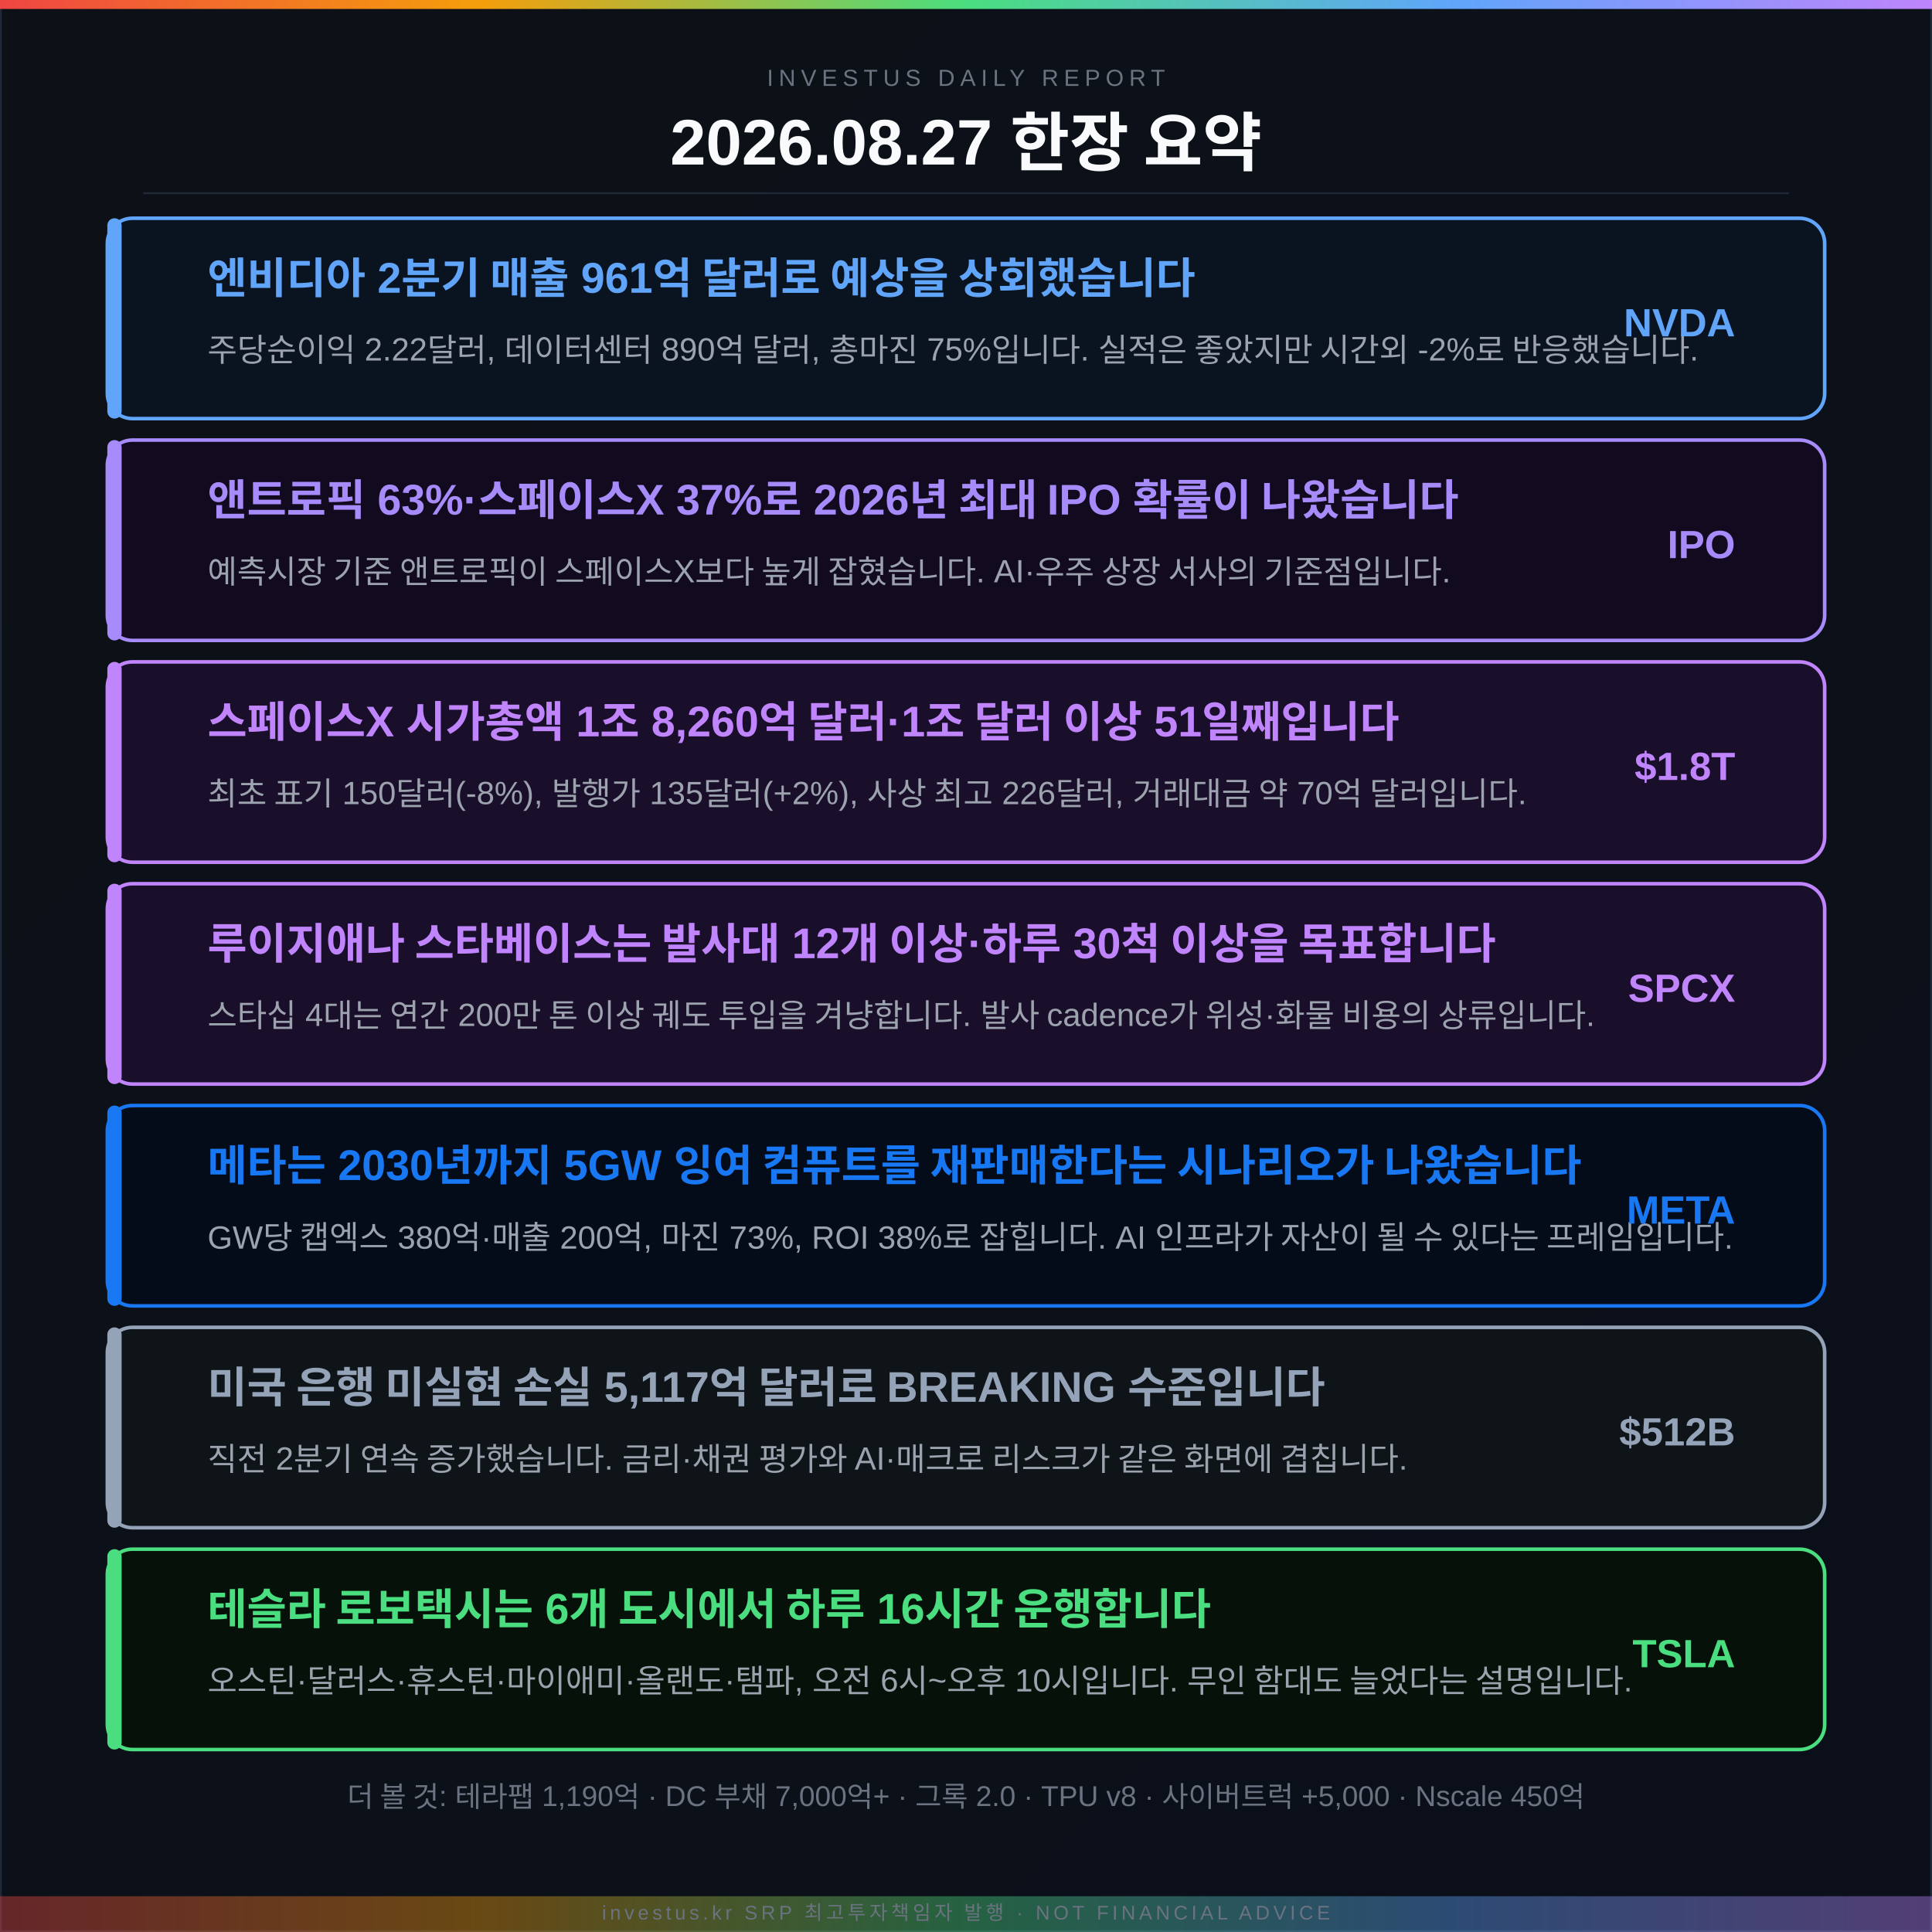
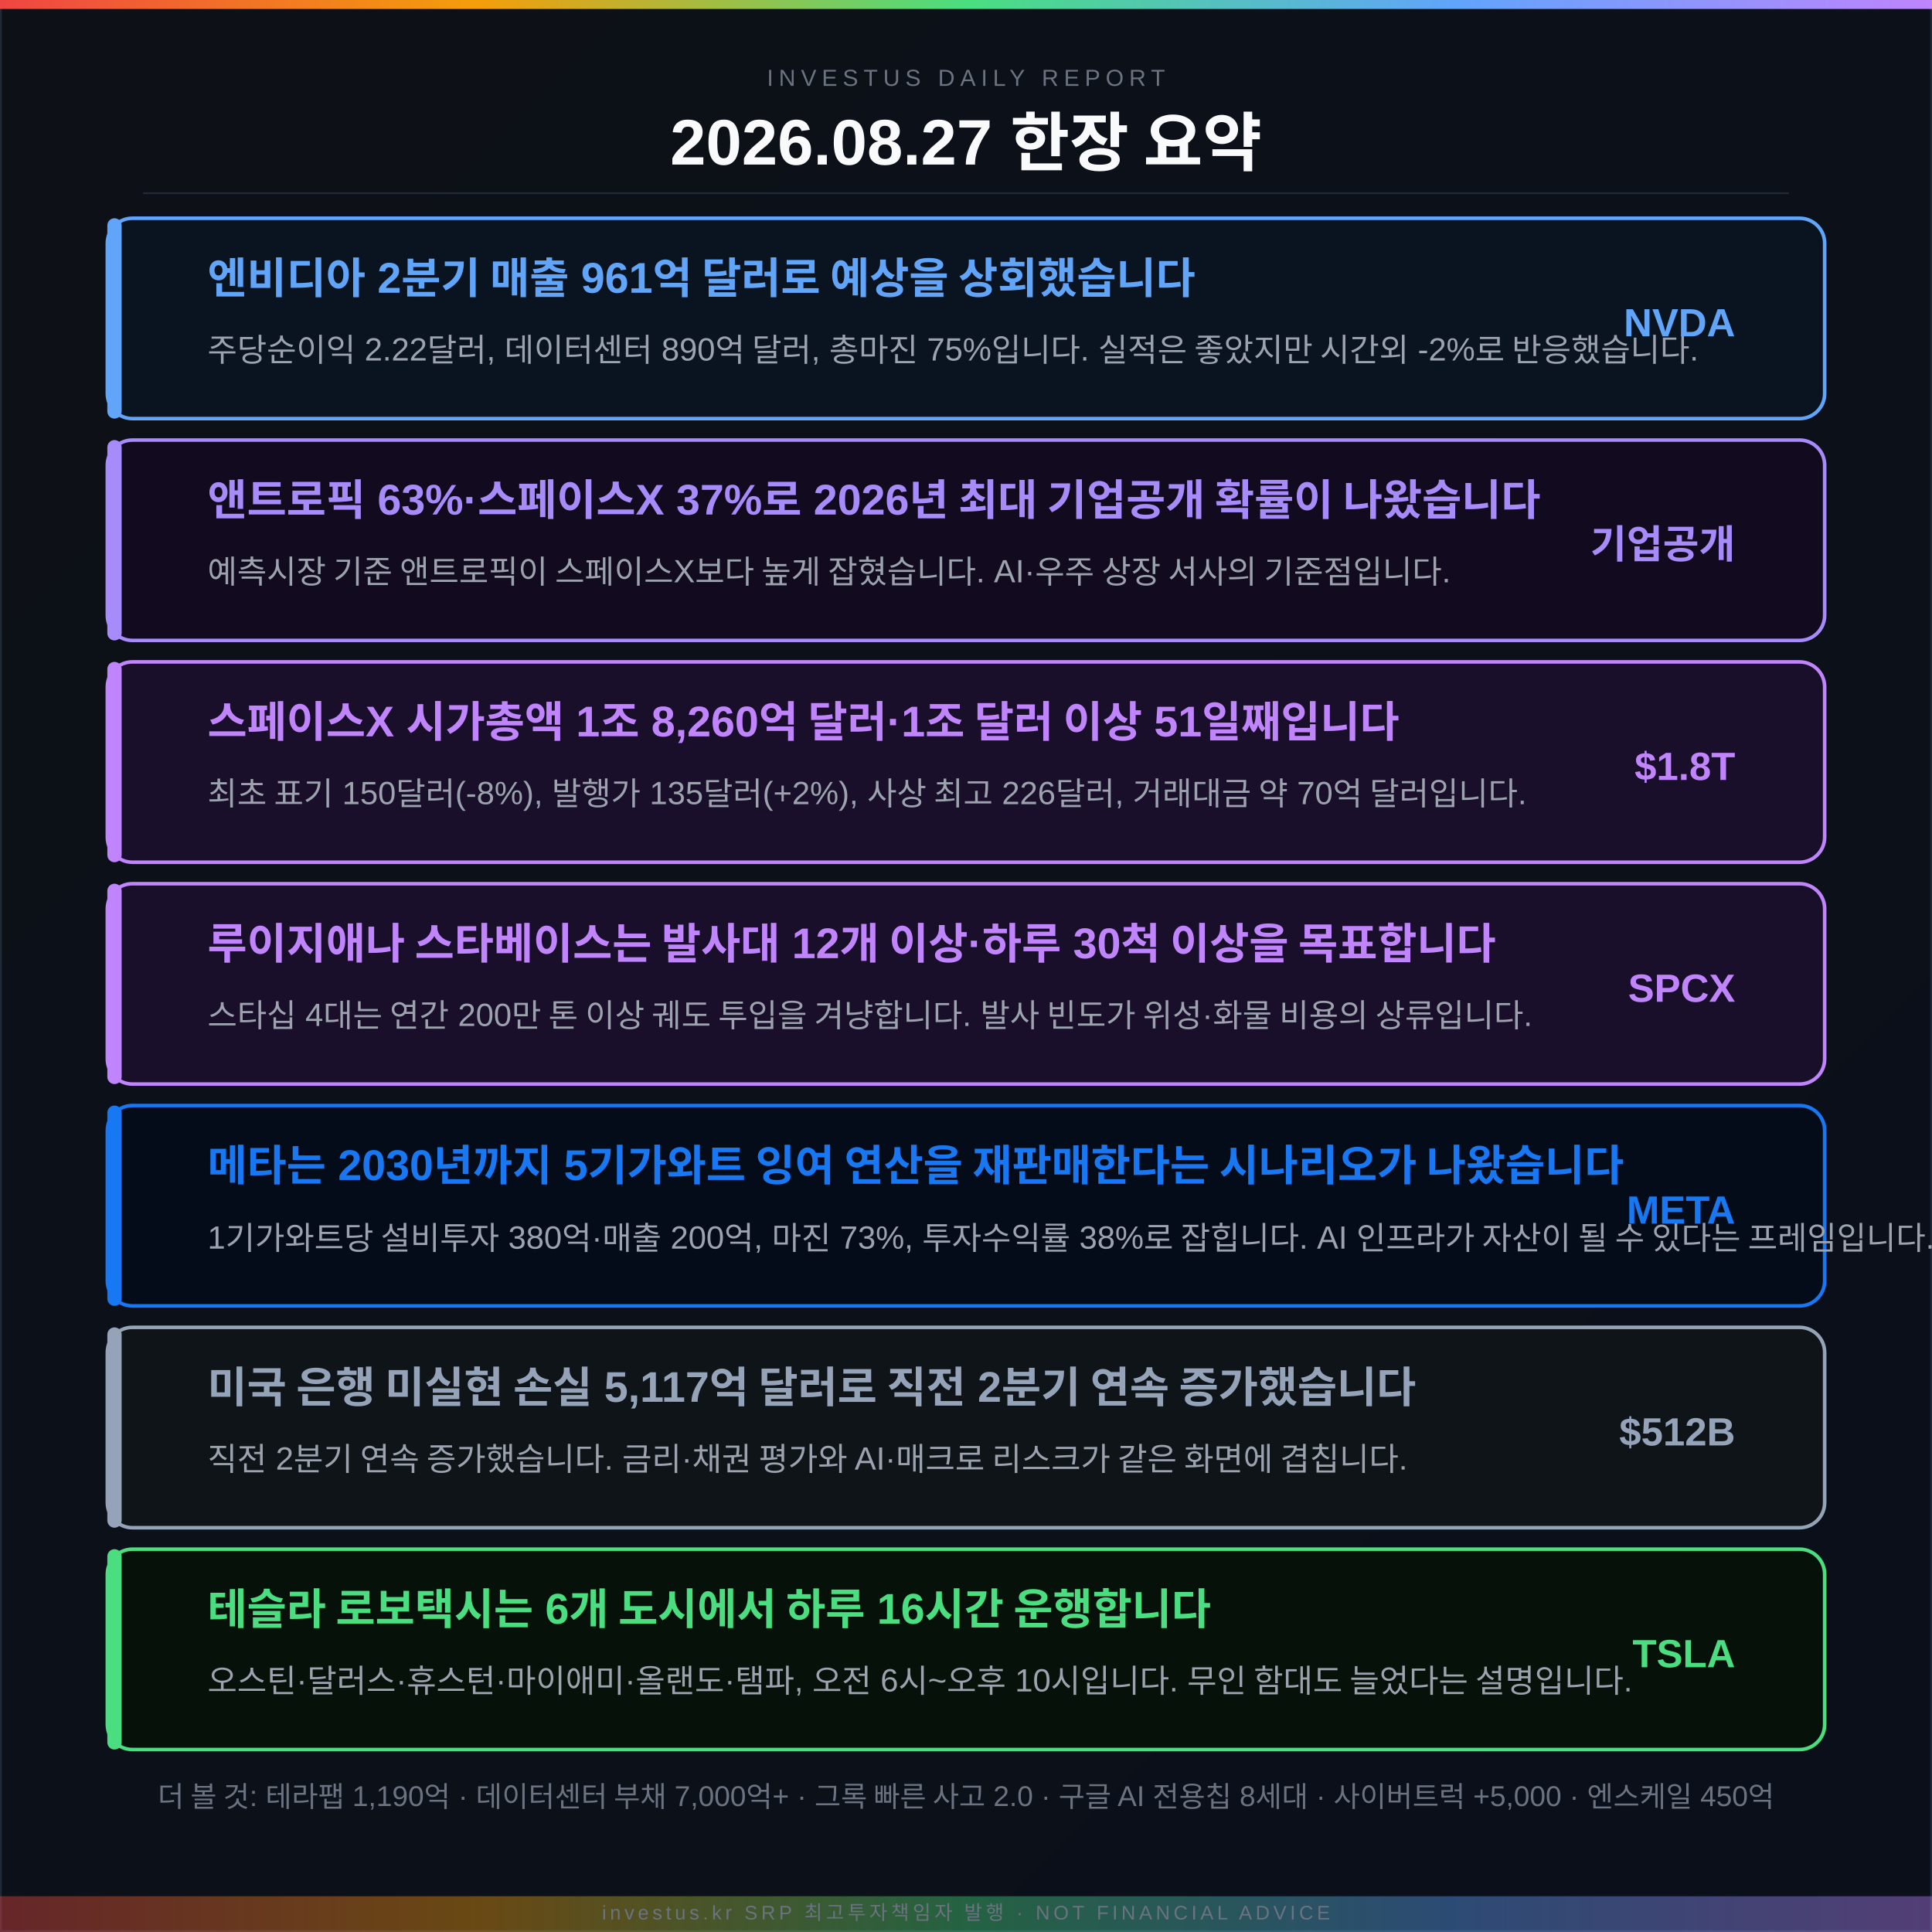
<svg xmlns="http://www.w3.org/2000/svg" viewBox="0 0 1080 1080" width="1080" height="1080">
  <defs>
    <linearGradient id="bg" x1="0%" y1="0%" x2="100%" y2="100%">
      <stop offset="0%" style="stop-color:#0d1117" />
      <stop offset="100%" style="stop-color:#0a0f1a" />
    </linearGradient>
    <linearGradient id="flow" x1="0%" y1="0%" x2="100%" y2="0%">
      <stop offset="0%" style="stop-color:#ef4444" />
      <stop offset="25%" style="stop-color:#f59e0b" />
      <stop offset="50%" style="stop-color:#4ade80" />
      <stop offset="75%" style="stop-color:#60a5fa" />
      <stop offset="100%" style="stop-color:#c084fc" />
    </linearGradient>
  </defs>
  <rect width="1080" height="1080" fill="url(#bg)" />
  <rect width="1080" height="1080" fill="none" stroke="#1f2937" stroke-width="2" />
  <rect x="0" y="0" width="1080" height="5" fill="url(#flow)" />
  <text x="540" y="48" font-family="Arial" font-size="13" fill="#6b7280" text-anchor="middle" letter-spacing="3">INVESTUS DAILY REPORT</text>
  <text x="540" y="92" font-family="Arial Black,Arial" font-size="36" font-weight="900" fill="#f9fafb" text-anchor="middle">2026.08.27 한장 요약</text>
  <line x1="80" y1="108" x2="1000" y2="108" stroke="#1f2937" stroke-width="1" />
  <rect x="60" y="122" width="960" height="112" rx="14" fill="#0a1420" stroke="#60a5fa" stroke-width="2" />
  <rect x="60" y="122" width="8" height="112" rx="4" fill="#60a5fa" />
  <text x="116" y="164" font-family="Arial Black,Arial" font-size="24" font-weight="900" fill="#60a5fa">엔비디아 2분기 매출 961억 달러로 예상을 상회했습니다</text>
  <text x="116" y="202" font-family="Arial" font-size="18" fill="#9ca3af">주당순이익 2.22달러, 데이터센터 890억 달러, 총마진 75%입니다. 실적은 좋았지만 시간외 -2%로 반응했습니다.</text>
  <text x="970" y="188" font-family="Arial Black,Arial" font-size="22" font-weight="900" fill="#60a5fa" text-anchor="end">NVDA</text>
  <rect x="60" y="246" width="960" height="112" rx="14" fill="#120b1f" stroke="#a78bfa" stroke-width="2" />
  <rect x="60" y="246" width="8" height="112" rx="4" fill="#a78bfa" />
-   <text x="116" y="288" font-family="Arial Black,Arial" font-size="24" font-weight="900" fill="#a78bfa">앤트로픽 63%·스페이스X 37%로 2026년 최대 IPO 확률이 나왔습니다</text>
+   <text x="116" y="288" font-family="Arial Black,Arial" font-size="24" font-weight="900" fill="#a78bfa">앤트로픽 63%·스페이스X 37%로 2026년 최대 기업공개 확률이 나왔습니다</text>
  <text x="116" y="326" font-family="Arial" font-size="18" fill="#9ca3af">예측시장 기준 앤트로픽이 스페이스X보다 높게 잡혔습니다. AI·우주 상장 서사의 기준점입니다.</text>
-   <text x="970" y="312" font-family="Arial Black,Arial" font-size="22" font-weight="900" fill="#a78bfa" text-anchor="end">IPO</text>
+   <text x="970" y="312" font-family="Arial Black,Arial" font-size="22" font-weight="900" fill="#a78bfa" text-anchor="end">기업공개</text>
  <rect x="60" y="370" width="960" height="112" rx="14" fill="#1a0f2a" stroke="#c084fc" stroke-width="2" />
  <rect x="60" y="370" width="8" height="112" rx="4" fill="#c084fc" />
  <text x="116" y="412" font-family="Arial Black,Arial" font-size="24" font-weight="900" fill="#c084fc">스페이스X 시가총액 1조 8,260억 달러·1조 달러 이상 51일째입니다</text>
  <text x="116" y="450" font-family="Arial" font-size="18" fill="#9ca3af">최초 표기 150달러(-8%), 발행가 135달러(+2%), 사상 최고 226달러, 거래대금 약 70억 달러입니다.</text>
  <text x="970" y="436" font-family="Arial Black,Arial" font-size="22" font-weight="900" fill="#c084fc" text-anchor="end">$1.8T</text>
  <rect x="60" y="494" width="960" height="112" rx="14" fill="#1a0f2a" stroke="#c084fc" stroke-width="2" />
  <rect x="60" y="494" width="8" height="112" rx="4" fill="#c084fc" />
  <text x="116" y="536" font-family="Arial Black,Arial" font-size="24" font-weight="900" fill="#c084fc">루이지애나 스타베이스는 발사대 12개 이상·하루 30척 이상을 목표합니다</text>
-   <text x="116" y="574" font-family="Arial" font-size="18" fill="#9ca3af">스타십 4대는 연간 200만 톤 이상 궤도 투입을 겨냥합니다. 발사 cadence가 위성·화물 비용의 상류입니다.</text>
+   <text x="116" y="574" font-family="Arial" font-size="18" fill="#9ca3af">스타십 4대는 연간 200만 톤 이상 궤도 투입을 겨냥합니다. 발사 빈도가 위성·화물 비용의 상류입니다.</text>
  <text x="970" y="560" font-family="Arial Black,Arial" font-size="22" font-weight="900" fill="#c084fc" text-anchor="end">SPCX</text>
  <rect x="60" y="618" width="960" height="112" rx="14" fill="#050c19" stroke="#1877f2" stroke-width="2" />
  <rect x="60" y="618" width="8" height="112" rx="4" fill="#1877f2" />
-   <text x="116" y="660" font-family="Arial Black,Arial" font-size="24" font-weight="900" fill="#1877f2">메타는 2030년까지 5GW 잉여 컴퓨트를 재판매한다는 시나리오가 나왔습니다</text>
-   <text x="116" y="698" font-family="Arial" font-size="18" fill="#9ca3af">GW당 캡엑스 380억·매출 200억, 마진 73%, ROI 38%로 잡힙니다. AI 인프라가 자산이 될 수 있다는 프레임입니다.</text>
+   <text x="116" y="660" font-family="Arial Black,Arial" font-size="24" font-weight="900" fill="#1877f2">메타는 2030년까지 5기가와트 잉여 연산을 재판매한다는 시나리오가 나왔습니다</text>
+   <text x="116" y="698" font-family="Arial" font-size="18" fill="#9ca3af">1기가와트당 설비투자 380억·매출 200억, 마진 73%, 투자수익률 38%로 잡힙니다. AI 인프라가 자산이 될 수 있다는 프레임입니다.</text>
  <text x="970" y="684" font-family="Arial Black,Arial" font-size="22" font-weight="900" fill="#1877f2" text-anchor="end">META</text>
  <rect x="60" y="742" width="960" height="112" rx="14" fill="#0f1419" stroke="#94a3b8" stroke-width="2" />
  <rect x="60" y="742" width="8" height="112" rx="4" fill="#94a3b8" />
-   <text x="116" y="784" font-family="Arial Black,Arial" font-size="24" font-weight="900" fill="#94a3b8">미국 은행 미실현 손실 5,117억 달러로 BREAKING 수준입니다</text>
+   <text x="116" y="784" font-family="Arial Black,Arial" font-size="24" font-weight="900" fill="#94a3b8">미국 은행 미실현 손실 5,117억 달러로 직전 2분기 연속 증가했습니다</text>
  <text x="116" y="822" font-family="Arial" font-size="18" fill="#9ca3af">직전 2분기 연속 증가했습니다. 금리·채권 평가와 AI·매크로 리스크가 같은 화면에 겹칩니다.</text>
  <text x="970" y="808" font-family="Arial Black,Arial" font-size="22" font-weight="900" fill="#94a3b8" text-anchor="end">$512B</text>
  <rect x="60" y="866" width="960" height="112" rx="14" fill="#061209" stroke="#4ade80" stroke-width="2" />
  <rect x="60" y="866" width="8" height="112" rx="4" fill="#4ade80" />
  <text x="116" y="908" font-family="Arial Black,Arial" font-size="24" font-weight="900" fill="#4ade80">테슬라 로보택시는 6개 도시에서 하루 16시간 운행합니다</text>
  <text x="116" y="946" font-family="Arial" font-size="18" fill="#9ca3af">오스틴·달러스·휴스턴·마이애미·올랜도·탬파, 오전 6시~오후 10시입니다. 무인 함대도 늘었다는 설명입니다.</text>
  <text x="970" y="932" font-family="Arial Black,Arial" font-size="22" font-weight="900" fill="#4ade80" text-anchor="end">TSLA</text>
-   <text x="540" y="1010" font-family="Arial" font-size="16" fill="#6b7280" text-anchor="middle">더 볼 것: 테라팹 1,190억 · DC 부채 7,000억+ · 그록 2.0 · TPU v8 · 사이버트럭 +5,000 · Nscale 450억</text>
+   <text x="540" y="1010" font-family="Arial" font-size="16" fill="#6b7280" text-anchor="middle">더 볼 것: 테라팹 1,190억 · 데이터센터 부채 7,000억+ · 그록 빠른 사고 2.0 · 구글 AI 전용칩 8세대 · 사이버트럭 +5,000 · 엔스케일 450억</text>
  <rect x="0" y="1060" width="1080" height="20" fill="url(#flow)" opacity=".4" />
  <text x="540" y="1073" font-family="Arial" font-size="11" fill="#6b7280" text-anchor="middle" letter-spacing="2">investus.kr SRP 최고투자책임자 발행 · NOT FINANCIAL ADVICE</text>
</svg>
